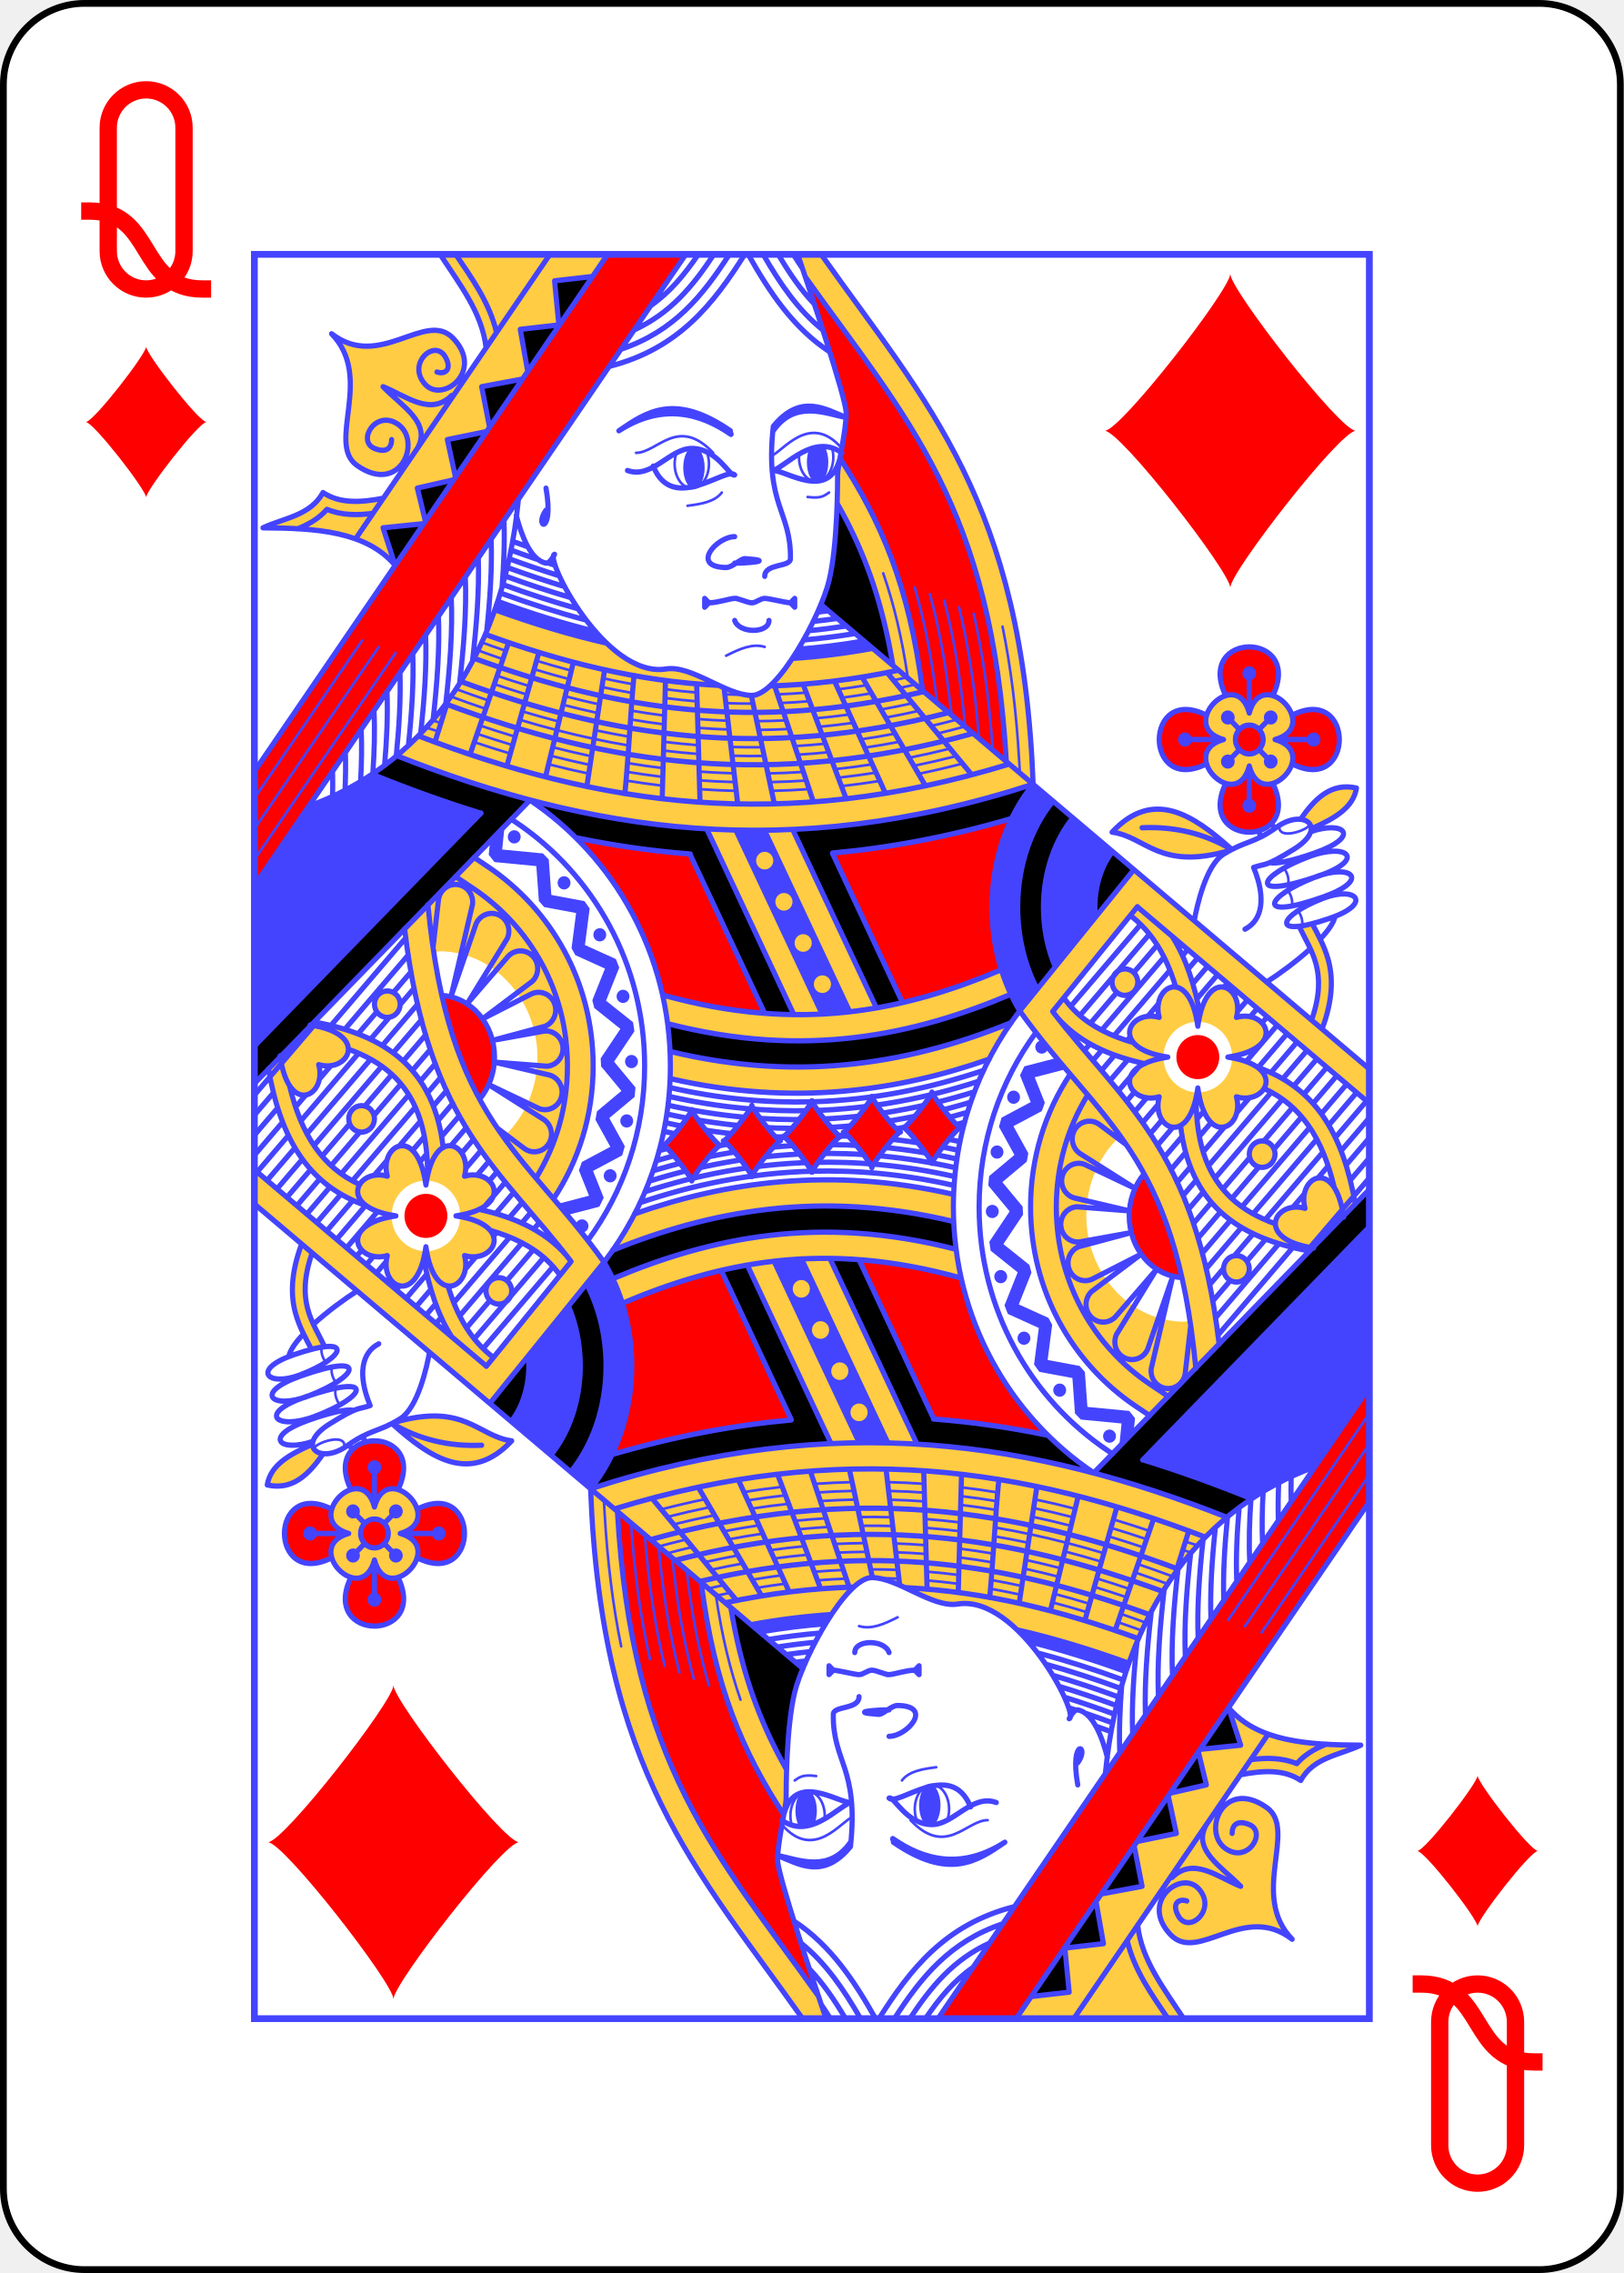
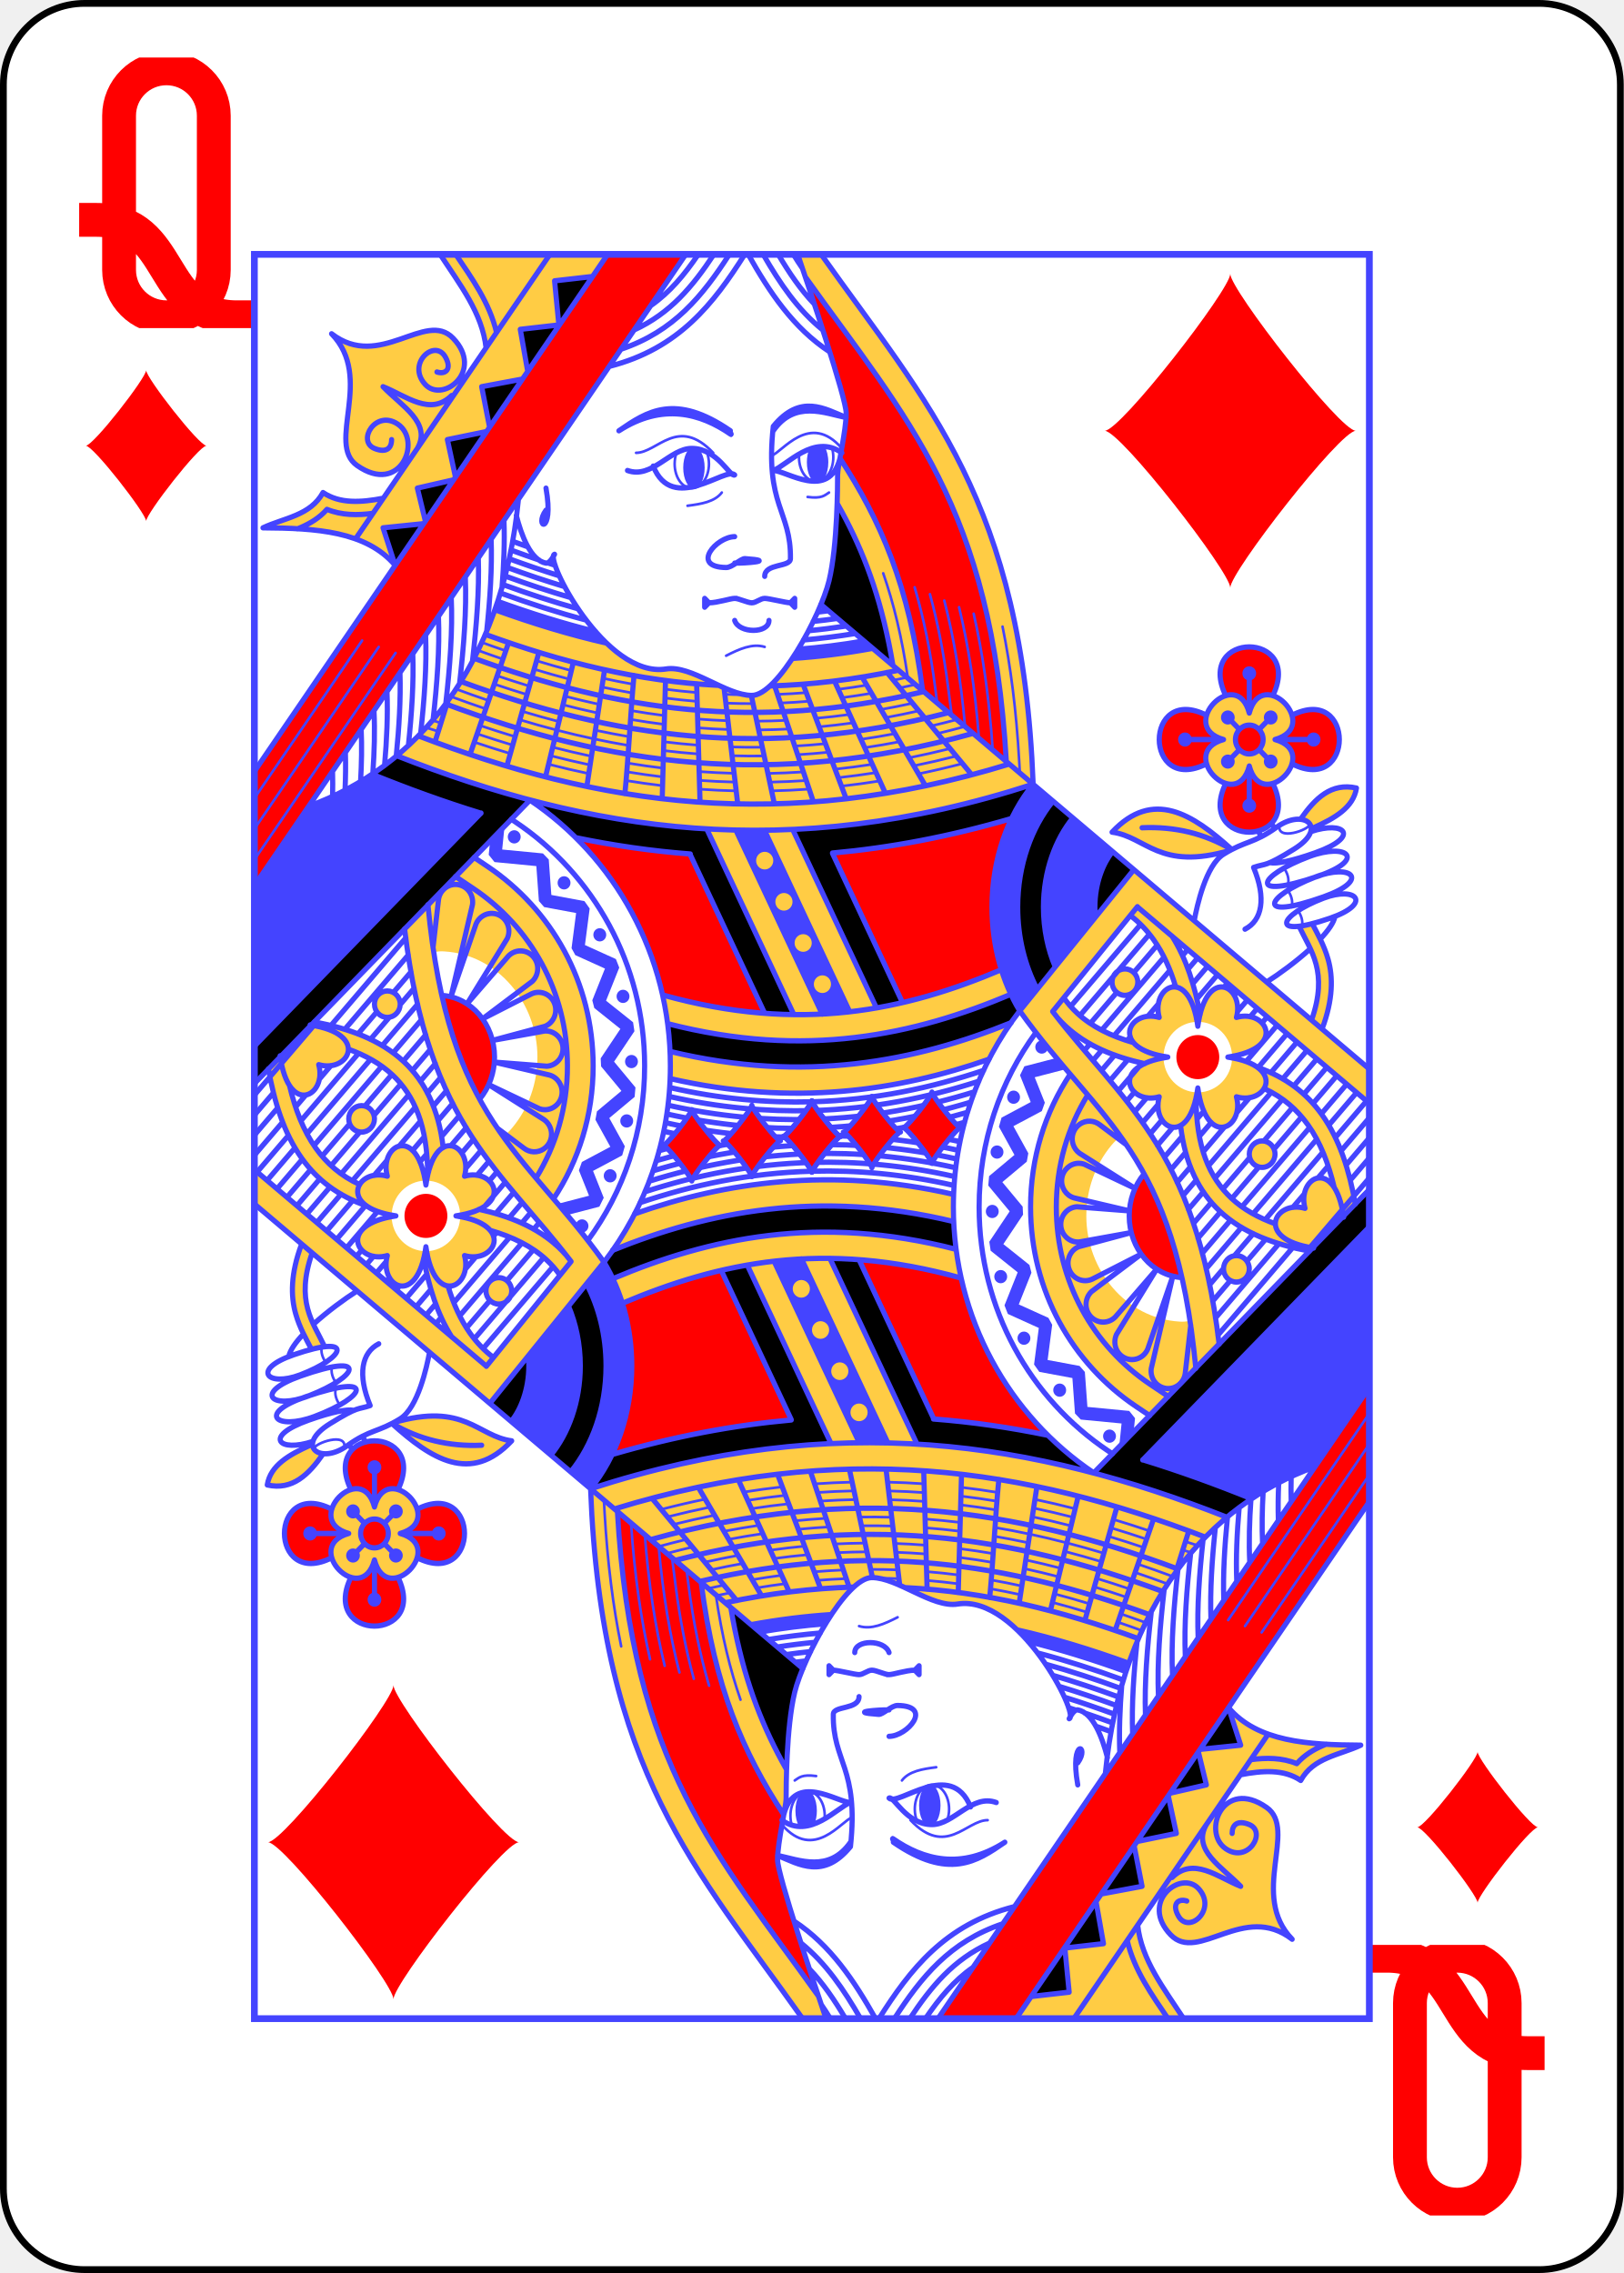
<svg xmlns="http://www.w3.org/2000/svg" xmlns:xlink="http://www.w3.org/1999/xlink" class="card" face="QD" height="3.5in" preserveAspectRatio="none" viewBox="-120 -168 240 336" width="2.5in">
  <defs>
    <symbol id="VDQ" viewBox="-500 -500 1000 1000" preserveAspectRatio="xMinYMid">
-       <path d="M-260 100C40 100 -40 460 260 460M-175 0L-175 -285A175 175 0 0 1 175 -285L175 285A175 175 0 0 1 -175 285Z" stroke="red" stroke-width="80" stroke-linecap="square" stroke-miterlimit="1.5" fill="none" />
+       <path d="M-260 100C40 100 -40 460 260 460M-175 0L-175 -285A175 175 0 0 1 175 -285L175 285A175 175 0 0 1 -175 285Z" stroke="red" stroke-width="125" stroke-linecap="square" stroke-miterlimit="1.5" fill="none" />
    </symbol>
    <symbol id="SDQ" viewBox="-600 -600 1200 1200" preserveAspectRatio="xMinYMid">
      <path d="M-400 0C-350 0 0 -450 0 -500C0 -450 350 0 400 0C350 0 0 450 0 500C0 450 -350 0 -400 0Z" fill="red" />
    </symbol>
    <symbol id="DQ6" preserveAspectRatio="none" viewBox="0 0 1300 2000">
      <path stroke="#44F" stroke-linecap="round" stroke-linejoin="round" stroke-width="3" fill="none" d="M1200,695c4.412,6.183 6.949,12.697 5,20M1204.335,719.982c4.412,6.183 6.949,12.697 5,20M1216.167,742.963c4.412,6.183 6.949,12.697 5,20M1195,650c1.03,15.056 40.209,0.06 35,-5M550,455c15.323,-7.559 30.583,-14.284 45,-10M545,270c-8.282,10.548 -23.954,12.979 -40,15M645,275c16.677,2.2 19.875,-1.846 25,-5M445,225c25,0 48.602,-42.399 90,0M603.006,228.103C615,225 647.5,177.5 685,220M527.516,224.238c1.583,3.945 2.484,8.481 2.484,13.307 0,15.213 -8.954,27.545 -20,27.545 -11.046,0 -20,-12.332 -20,-27.545 0,-4.515 0.789,-8.776 2.187,-12.537M673.636,219.98C674.517,223.086 675,226.465 675,230c0,15.213 -8.954,27.545 -20,27.545 -11.046,0 -20,-12.332 -20,-27.545 0,-1.304 0.066,-2.587 0.193,-3.843M774.113,588.944c16.877,-3.389 33.955,-7.247 51.246,-11.594M602.931,608.195c14.445,-0.319 29.018,-0.976 43.732,-1.988M519.109,606.265c14.074,0.958 28.256,1.605 42.558,1.925M433.296,596.501c14.112,2.244 28.314,4.191 42.62,5.825M342.998,577.999c15.542,3.88 31.167,7.432 46.891,10.631M256.4,552.918c13.97,4.581 27.981,8.929 42.046,13.025M768.678,579.841c16.284,-3.218 32.76,-6.876 49.442,-10.993M600.778,598.305c14.055,-0.284 28.234,-0.893 42.548,-1.842M518.821,596.3c13.775,0.952 27.654,1.602 41.649,1.934M434.159,586.579c13.925,2.228 27.937,4.164 42.05,5.79M345.418,568.332c15.256,3.814 30.587,7.309 46.009,10.459M259.747,543.497c13.791,4.523 27.615,8.816 41.486,12.861M355.096,529.667c-14.278,-3.594 -28.511,-7.485 -42.719,-11.65M437.177,546.816c-13.264,-2.185 -26.457,-4.65 -39.595,-7.38M517.672,556.433c-13.536,-0.996 -26.971,-2.301 -40.32,-3.899M592.192,558.714c-12.266,0.151 -24.432,0.042 -36.509,-0.317M746.961,543.32c-13.386,2.465 -26.627,4.619 -39.732,6.474M735.916,525.165c12.727,-2.26 25.59,-4.809 38.597,-7.655M587.826,539.1c11.717,-0.096 23.527,-0.437 35.439,-1.032M517.057,536.71c11.979,0.907 24.038,1.566 36.189,1.965M438.61,527.16c13.022,2.176 26.112,4.075 39.286,5.68M359.871,510.566c13.538,3.425 27.115,6.576 40.75,9.433M279.737,487.125c12.704,4.192 25.411,8.172 38.134,11.924M369.554,471.874c-13.519,-3.445 -27.023,-7.18 -40.539,-11.187M441.776,487.351c-11.703,-2.016 -23.36,-4.271 -34.989,-6.753M515.897,496.76c-12.36,-0.999 -24.636,-2.28 -36.845,-3.829M572.021,499.312c-7.908,-0.08 -15.773,-0.277 -23.598,-0.589M713.861,488.366c-11.19,1.808 -22.262,3.383 -33.226,4.732M763.252,570.727c15.693,-3.049 31.569,-6.512 47.643,-10.404M598.628,588.413c13.666,-0.25 27.451,-0.812 41.366,-1.698M518.533,586.336c13.475,0.946 27.051,1.599 40.738,1.943M435.002,576.656c13.744,2.213 27.571,4.138 41.495,5.758M347.839,558.667c14.97,3.749 30.007,7.186 45.129,10.288M263.091,534.076c13.611,4.465 27.249,8.703 40.926,12.696M352.677,539.333c-14.407,-3.62 -28.763,-7.538 -43.086,-11.731M396.045,549.276c-14.521,-3.003 -28.97,-6.325 -43.368,-9.943M436.451,556.763c-13.54,-2.213 -27.003,-4.715 -40.406,-7.487M517.959,566.4c-13.729,-0.994 -27.353,-2.302 -40.888,-3.906M594.336,568.616c-12.587,0.181 -25.069,0.091 -37.459,-0.258M752.421,552.46c-13.755,2.581 -27.361,4.837 -40.828,6.781M730.388,515.99c12.113,-2.104 24.351,-4.471 36.725,-7.111M585.655,529.17c11.323,-0.068 22.734,-0.367 34.243,-0.906M516.768,526.725c11.677,0.899 23.431,1.558 35.272,1.966M439.327,517.197c12.883,2.17 25.83,4.065 38.858,5.667M362.292,500.894c13.252,3.358 26.536,6.45 39.871,9.257M283.079,477.701c12.526,4.133 25.046,8.057 37.577,11.758M273.131,505.814c-12.656,-4.154 -25.308,-8.511 -37.97,-13.056M293.108,449.429c-9.31,-3.072 -18.635,-6.265 -27.986,-9.572M269.783,515.234c-13.534,-4.441 -27.057,-9.112 -40.584,-13.994M289.765,458.854c-9.651,-3.185 -19.315,-6.497 -28.999,-9.93M367.133,481.548c-13.649,-3.471 -27.275,-7.234 -40.905,-11.27M440.932,497.297c-11.94,-2.042 -23.831,-4.329 -35.688,-6.847M516.186,506.75c-12.556,-0.998 -25.025,-2.283 -37.423,-3.839M581.324,509.296c-10.642,0.014 -21.205,-0.182 -31.697,-0.581M684.441,602.852c14.722,-1.6 29.589,-3.557 44.61,-5.886M680.722,593.235c14.505,-1.541 29.153,-3.433 43.956,-5.69M665.816,554.715c-12.035,1.154 -23.961,2.055 -35.787,2.713M658.422,535.593c13.168,-1.195 26.469,-2.701 39.914,-4.531M643.434,496.851c-11.307,0.888 -22.507,1.534 -33.61,1.947M676.999,583.615c14.291,-1.483 28.724,-3.31 43.312,-5.495M669.547,564.353c-12.172,1.2 -24.235,2.145 -36.198,2.843M654.68,525.919c12.939,-1.136 26.008,-2.576 39.222,-4.332M647.185,506.548c-11.44,0.935 -22.773,1.625 -34.009,2.08M719.358,497.59c-11.555,1.914 -22.988,3.583 -34.309,5.014M818.665,527.465c-9.882,2.543 -19.68,4.92 -29.4,7.135M760.666,479.58c-5.241,1.119 -10.456,2.187 -15.644,3.206M828.338,535.275c-10.711,2.831 -21.327,5.469 -31.853,7.918M770.582,487.656c-6.107,1.354 -12.179,2.64 -18.216,3.861M200.166,536.384c4.75,1.497 9.505,2.966 14.266,4.407M207.814,528.31c3.225,1.004 6.453,1.996 9.682,2.974M214.824,520.026c1.911,0.589 3.823,1.173 5.736,1.753M5.1947289e-4,686.133C54.88,608.033 109.761,529.935 164.641,451.835M5.969578e-4,651.346C48.333,582.564 96.667,513.782 145,445M5.762702e-4,616.559C41.87,556.975 83.74,497.391 125.61,437.808M821.623,399.994c10.75,42.962 18.641,91.657 23.212,148.629M812.744,520.176l-3.93,-29.74c-5.163,-39.085 -12.283,-73.743 -21.149,-105.169M892.513,587.951l-0.817,-13.955c-3.354,-57.247 -9.988,-107.304 -19.374,-151.999M838.658,407.364c10.513,44.62 18.077,95.135 22.168,153.983M795.908,507.27l-1.965,-14.871C788.195,448.879 780.076,411.186 769.826,377.441M733.195,361.537c12.135,34.014 21.74,72.391 28.672,118.272M804.392,392.454c10.975,41.171 19.186,87.859 24.237,142.696" />
      <use xlink:href="#SDQ" height="100" width="100" transform="translate(650,1000)scale(1,0.972)rotate(0)translate(-50,-50)" stroke="#44F" stroke-width="72" stroke-linejoin="round" stroke-linecap="round" />
      <use xlink:href="#SDQ" height="100" width="100" transform="translate(580,1005)scale(1,0.972)rotate(0)translate(-50,-50)" stroke="#44F" stroke-width="72" stroke-linejoin="round" stroke-linecap="round" />
      <use xlink:href="#SDQ" height="100" width="100" transform="translate(510,1010)scale(1,0.972)rotate(0)translate(-50,-50)" stroke="#44F" stroke-width="72" stroke-linejoin="round" stroke-linecap="round" />
    </symbol>
    <symbol id="DQ5" preserveAspectRatio="none" viewBox="0 0 1300 2000">
      <path stroke="#44F" stroke-linecap="round" stroke-linejoin="round" stroke-width="6" fill="none" d="M485.032,934.425c143.122,31.822 266.358,13.765 371.356,-21.994M484.706,903.616c157.123,36.799 286.775,11.083 397.607,-32.622M507.871,679.887 594.948,860.261M755.589,847.993 674.047,679.085M892.372,857.619C872.054,824.923 860,784.177 860,740c0,-54.589 18.405,-103.939 48.065,-139.335M1097.662,1262.691C1073.732,1017.79 986.605,985.395 892.349,857.565l132.972,-159.913M1300,923.529 660.366,396.772M321.457,618.543 0.788,939.212M321.114,618.569C419.82,682.947 485,793.91 485,920c0,83.944 -28.889,161.184 -77.327,222.436M166.038,568.349c222.811,85.351 455.935,122.608 741.864,32.315M674.013,678.65c66.782,-5.852 136.099,-18.431 208.503,-39.043M374.794,661.282c43.554,8.766 87.977,15.089 133.481,18.471M137.306,589.353c41.734,16.473 83.959,31.38 126.898,44.2M880.088,577.826C615.677,656.77 400.557,624.015 191.242,545.832M837.92,543.063C603.554,606.59 413.05,578.629 222.995,509.629M809.314,519.551C593.887,573.652 418.531,547.908 240.767,484.2M780.347,495.704C583.125,540.992 422.049,516.867 256.16,457.9M541.114,488.587C447.653,483.961 359.647,462.808 269.3,430.798M750.936,471.478c-52.358,10.79 -101.991,16.482 -149.863,17.777M527.397,651.332l101.547,210.348M725.315,854.286 627.695,652.073M561.453,652.868 662.102,861.357M694.066,858.564 594.753,652.844M475.907,839.526c160.526,43.721 283.216,17.466 395.161,-28.663M481.999,872.115c160.352,40.145 287.863,12.701 399.987,-33.312M-1.4116988e-4,715.769 502.973,1.9287502e-4M307.836,277.857C288.682,469.584 186.993,581.984 63.685,625.481M482.257,964.53c58.999,12.802 114.945,17.451 167.75,16.067M484.158,944.473c58.492,12.899 113.775,17.574 165.89,16.178M483.374,954.537c58.684,12.824 114.244,17.478 166.657,16.091M480.897,974.466c59.417,12.832 115.839,17.498 169.119,16.12M649.993,1019.403c-68.6,1.798 -131.899,13.776 -189.706,31.289M479.191,984.327c59.965,12.916 116.974,17.622 170.823,16.247M649.986,999.426c-65.257,1.666 -125.873,12.263 -181.487,28.001M649.952,1039.35c-72.951,1.954 -139.695,15.805 -200.345,35.65M649.969,1029.371c-70.625,1.868 -135.533,14.705 -194.666,33.299M649.984,1009.414c-66.826,1.728 -128.709,12.966 -185.355,29.531M477.274,994.144c16.699,3.592 33.177,6.557 49.427,8.938M527.26,1003.049c-18.988,3.74 -37.473,8.138 -55.443,13.072M980.56,751.45C980.195,747.744 980,743.922 980,740c0,-27.616 9.952,-50.221 20.043,-62.264M933.783,807.737C925.197,788.131 920,765.005 920,740c0,-41.103 14.179,-77.079 34.055,-100.799M912.761,833.011C898.556,806.77 890,774.746 890,740c0,-47.846 16.291,-90.51 41.059,-120.068M1124.827,1235.242c-13.615,-111.338 -41.959,-181.004 -78.509,-235.687 -35.05,-52.438 -75.124,-89.992 -115.574,-141.244L1029.582,739.451M1029.696,739.789 1300,962.393M1065.406,1294.594l-20.965,-13.674C978.336,1237.804 935,1164.736 935,1080c0,-47.182 13.333,-90.316 36.648,-127.134M1043.728,1316.272l-15.675,-10.224C953.797,1257.617 905,1175.074 905,1080c0,-56.187 16.956,-107.635 46.23,-150.684M1000.373,1359.628l-5.097,-3.325C904.72,1297.24 845,1195.752 845,1080c0,-74.36 24.612,-142.691 66.254,-197.867M1081.423,1159.894A65,70 0 0 1 1020,1090a65,70 0 0 1 17.291,-47.542M1095.891,754.948C1098.836,739.39 1109.272,692.501 1130,680c25.842,-15.585 34.723,-11.668 62.036,-30.683 31.58,-21.985 61.133,0.186 20,25C1177.547,695.124 1180,690 1165,695c15,35 10,60 -10,70M1230,682.576c44.022,-16.043 67.9,3.138 10,22.424 -82.883,27.607 -70.718,-0.297 -10,-22.424v0M1231.724,654.379c39.536,-13.043 58.998,5.446 5.112,24.032 -28.255,9.746 -45.072,12.574 -52.426,11.18M1236.668,705.987c42.513,-16.043 65.572,3.138 9.657,22.424 -80.041,27.607 -68.294,-0.297 -9.657,-22.424v0M1246.621,729.789c38.291,-14.166 57.679,5.999 7.409,22.818 -71.963,24.077 -60.221,-3.28 -7.409,-22.818v0M1242.797,776.104c9.159,-9.437 15.742,-18.45 17.203,-25.648M1180.239,824.902c14.707,-9.096 34.53,-23.214 50.772,-37.604M1218.076,761.717c13.801,28.309 34.27,51.3 14.56,106.336M1245.049,877.706c12.692,-33.117 12.724,-58.555 6.767,-78.837 -4.667,-15.888 -12.027,-28.085 -17.971,-39.347M1160,520c-15,-55 -85,15 -30,30 -55,15 15,85 30,30 15,55 85,-15 30,-30 55,-15 -15,-85 -30,-30v0M1176.158,550A16.158,16.336 0 0 1 1160,566.336 16.158,16.336 0 0 1 1143.842,550 16.158,16.336 0 0 1 1160,533.664 16.158,16.336 0 0 1 1176.158,550v0M1132.533,500.325c-36.29,-73.766 91.224,-73.766 54.934,0M1209.676,522.533c73.766,-36.29 73.766,91.224 0,54.934M1187.467,599.676c36.29,73.766 -91.224,73.766 -54.934,0M1110.324,577.467c-73.766,36.29 -73.766,-91.224 0,-54.934M1130,550h-45M1090,550a5,5 0 0 1 -5,5 5,5 0 0 1 -5,-5 5,5 0 0 1 5,-5 5,5 0 0 1 5,5v0M1160,520V475M1160,480a5,5 0 0 1 -5,-5 5,5 0 0 1 5,-5 5,5 0 0 1 5,5 5,5 0 0 1 -5,5v0M1190,550h45M1230,550a5,5 0 0 1 5,-5 5,5 0 0 1 5,5 5,5 0 0 1 -5,5 5,5 0 0 1 -5,-5v0M1160,580v45M1160,620a5,5 0 0 1 5,5 5,5 0 0 1 -5,5 5,5 0 0 1 -5,-5 5,5 0 0 1 5,-5v0M1171.482,538.518 1185,525M1190,525a5,5 0 0 1 -5,5 5,5 0 0 1 -5,-5 5,5 0 0 1 5,-5 5,5 0 0 1 5,5v0M1171.478,561.479 1185,575M1185,580a5,5 0 0 1 -5,-5 5,5 0 0 1 5,-5 5,5 0 0 1 5,5 5,5 0 0 1 -5,5v0M1148.521,538.521 1135,525M1130,525a5,5 0 0 0 5,5 5,5 0 0 0 5,-5 5,5 0 0 0 -5,-5 5,5 0 0 0 -5,5v0M1148.518,561.482 1135,575M1135,580a5,5 0 0 0 5,-5 5,5 0 0 0 -5,-5 5,5 0 0 0 -5,5 5,5 0 0 0 5,5v0M1170.154,653.59l3.916,6.527M1185.955,644.924l3.603,6.004M1139.506,674.714C1107.777,656.415 1072.873,648.402 1035,650M1139.617,674.663C1093.767,634.375 1047.68,605.651 1000,655c39.672,4.959 54.752,44.346 137.923,20.602M1220,640c16.701,-23.17 35.506,-41.468 65,-35 -3.665,22.352 -25.716,34.307 -50,45M660.962,0.181C784.157,169.413 895.374,279.502 908.018,600.721M642.289,25.466C760.632,186.748 859.799,286.031 876.722,574.873M682.777,231.159c47.133,70.394 80.465,143.365 96.296,263.205M679.486,282.294c3.567,6.09 7.012,12.233 10.331,18.456 24.307,45.579 42.878,96.272 54.719,165.254M4.3799013e-4,586.153 411.892,3.0476709e-5M633.519,0.035C646.368,36.81 690,162.945 690,180c0,20 -10,60 -10,70 0,10 0,80 -10,120 -10,40 -60,130 -90,130 -30,0 -70.354,-34.592 -100,-30 -70.891,10.981 -142.669,-126.598 -130,-130 0,0 -5.347,10.755 -10,10 -17.89,-2.903 -28.811,-31.841 -34.625,-54.087M164.157,352.545C130.484,313.772 71.376,310.312 10,310c24.698,-11.302 55.318,-13.788 70,-40 19.51,12.839 44.295,11.371 70.358,6.438M117.895,322.611C193.461,215.074 269.028,107.537 344.595,-5.3651708e-4M117.895,322.611v0M50.197,311.195c1.459,-0.571 2.925,-1.164 4.395,-1.785 10.375,-4.381 21.251,-10.634 30.031,-20.346 17.087,6.838 35.606,6.885 53.746,4.514M90,90c50,50 -6.776,124.444 29.752,149.356 50.522,34.455 76.102,-27.914 47.611,-46.779C141.357,175.357 119.228,211.721 140,220c13.525,5.39 20,0 20,-10M90,90c56.222,42.374 109.509,-27.469 141.655,5.027 36.779,37.179 -11.958,74.012 -32.409,52.48 -22.331,-23.511 11.171,-52.634 23.499,-31.037 8.028,14.062 -0.294,19.991 -9.9,16.875M190,220c17.041,-28.965 -18.498,-48.181 -40,-70 27.148,10.568 55.142,33.88 80,10M270.122,106.094C265.728,66.426 239.235,33.855 216.573,0.053M282.345,88.619C274.242,54.85 253.201,26.541 234.71,-0.081M318.667,132.666 310,85l45,-5 -5,-50 44.268,-4.919M274.191,195.957 265,150l47.563,-8.648M234.448,252.515 225,210l45.754,-9.151M199.362,302.447 190,265l42.277,-9.395M164.157,352.545 150,310l47.383,-4.738M164.157,352.545v0M413.887,126.962C495.082,106.918 535.726,55.283 571.734,0.038M517.57,0.068C501.201,23.392 484.407,43.051 462.133,58.119M535.716,0.083C510.916,36.528 484.963,66.794 442.986,85.599M553.765,0.072C522.672,46.863 489.102,87.394 427.443,107.528M670.716,110.481C628.164,83.296 600.622,42.847 575.759,0.03M628.466,0.072C631.928,5.541 635.424,10.817 639.003,15.889M610.812,0.125C623.603,21.077 636.863,40.059 652.735,56.208M593.293,0.18C612.86,33.123 633.739,63.002 662.618,85.629M340,265c10,55 -15,45 0,25M425,200c32.57,-21.833 65.334,-43.275 130,0 -2.101,-1.048 2.388,5.299 0.447,3.986C520,180 475.77,168.206 425,200v0M605,195c31.439,-37.479 60,-20 85,-10 -25,-5 -60,-20 -85,15v-5 0M605,195c-10,90 20.912,95.608 20,150 0,10 -30,5 -30,20M560,320c-21.322,0.138 -52.198,34.45 -10,35 7.172,0.093 17.261,-10.366 22.041,-10.045C610.659,347.551 571.164,350.234 560,350M525,390v10l5,-5 -5,-5v0M630,390v10l-5,-5 5,-5v0M625,395c-5,0 -25,-5 -30,-5 -5,0 -10,5 -15,5 -5,0 -15,-5 -20,-5 0,0 5,0 0,0 -5,0 -20,5 -30,5M560,415c5,15 40,15 40,0M435,245c28.544,10.017 49.297,-25 75,-25 30,0 44.732,33.141 50,30M465,240c22.444,55 85,0 95,10M685,225c-32.581,-22.584 -65,15 -80,20 15,0 65,35 77.777,-13.841M349.179,341.516c-0.09,-0.029 -0.181,-0.057 -0.271,-0.086M350.703,352.462c-2.868,-0.892 -5.742,-1.799 -8.624,-2.72M410.747,440.703c-43.199,-9.513 -86.259,-22.346 -130.319,-37.862M319.012,331.562c-5.289,-1.814 -10.608,-3.673 -15.961,-5.576M331.749,346.391c-10.573,-3.48 -21.247,-7.144 -32.048,-10.983M355.539,364.393C336.355,358.582 316.93,352.133 297.112,345.1M361.826,376.684C339.807,370.235 317.531,362.941 294.784,354.886M369.169,389.174C343.918,382.065 318.411,373.842 292.344,364.63M377.511,401.812C348.606,394.042 319.47,384.804 289.675,374.291M386.938,414.582C353.916,406.171 320.722,395.837 286.762,383.867M397.92,427.55C360.19,418.548 322.404,407.024 283.739,393.406M720.671,446.672c-32.205,5.738 -63.266,9.475 -93.491,11.385M669.042,404.065c-4.158,0.526 -8.295,1.015 -12.411,1.468M679.666,412.723c-9.522,1.313 -18.935,2.438 -28.248,3.381M689.957,421.333c-14.873,2.208 -29.482,3.968 -43.868,5.298M700.471,429.818c-20.593,3.274 -40.693,5.704 -60.396,7.337M710.487,438.298c-26.25,4.426 -51.717,7.503 -76.587,9.326M210.56,552.764l15.02,-46.562M296.443,440.023 251.462,566.789M331.765,451.142l-37.416,128.877M371.924,462.303 339.45,592.199M408.311,470.812 387.63,603.168M432.01,611.355c4.337,-43.872 6.407,-90.011 10.62,-134.007M475.513,617.053 479.344,482.967M519.588,620.977 515.64,486.758M563.538,622.937 547.57,491.203M606.249,622.851 579.366,499.957M651.781,620.635 606.526,488.984M690.029,617.158 639.731,487.221M735.782,610.961 676.366,483.64M782.474,602.457 708.484,479.141M836.418,589.926 737.611,473.934M245.96,365.751c1.55,37.591 -1.767,78.673 -6.764,120.96M261.09,344.252c1.211,36.591 -2.044,76.387 -6.877,117.314M276.046,322.966c1.177,32.637 -1.242,67.853 -5.193,104.168M229.548,389.122c1.682,37.378 -1.516,78.258 -6.44,120.374M214.602,410.374c1.533,36.48 -1.531,76.258 -6.276,117.242M199.654,431.664c1.354,34.734 -1.411,72.422 -5.793,111.27M184.703,452.954c1.168,32.45 -1.218,67.448 -5.129,103.542M169.75,474.32c0.976,29.706 -0.989,61.521 -4.35,94.338M154.621,495.834c1.079,26.37 -0.233,54.456 -2.839,83.469M139.465,517.379c1.112,22.584 0.414,46.466 -1.393,71.144M124.524,538.607c0.869,18.799 0.498,38.487 -0.711,58.777M106.108,564.808c0.439,13.78 0.247,28.011 -0.42,42.585M91.148,586.11c0.266,9.206 0.254,18.612 0.01,28.185M290.999,301.731c0.944,24.246 -0.119,49.931 -2.338,76.445M1097.662,1262.691C1073.732,1017.79 986.605,985.395 892.349,857.565l132.972,-159.913M1033.974,1133.364l-58.091,42.568c-8.064,7.699 -8.277,20.505 -0.473,28.468 7.804,7.963 20.611,8.008 28.471,0.101l48.168,-54.161M1016.693,1009.35l-31.076,-22.709c-3.221,-2.424 -7.098,-3.818 -11.125,-4 -8.866,-0.402 -16.936,5.087 -19.821,13.479 -2.885,8.393 0.105,17.683 7.345,22.817l64.791,39.878M1026.807,1058.815l-59.602,-27.54c-1.913,-0.596 -3.905,-0.902 -5.908,-0.906 -9.998,-0.022 -18.477,7.342 -19.855,17.245 -1.378,9.903 4.768,19.302 14.392,22.011l64.382,14.675M1020.216,1084.3l-61.169,-4.64c-11.114,0.668 -19.544,10.282 -18.752,21.388 0.792,11.106 10.499,19.428 21.596,18.512l60.531,-10.633M1022.421,1108.928l-61.285,15.983c-10.332,4.216 -15.216,16.071 -10.852,26.342 4.364,10.27 16.288,14.984 26.495,10.473l57.195,-28.361M1052.049,1150.339l-46.821,73.927c-4.814,10.068 -0.458,22.128 9.678,26.796 10.136,4.668 22.132,0.139 26.654,-10.064l29.286,-82.678M1070.847,1158.32l-25.173,104.775c-1.469,11.068 6.407,21.195 17.496,22.497 11.089,1.302 21.096,-6.726 22.231,-17.833l6.324,-53.887M1145,955c10,35 -35,60 -45,-10 -10,70 -55,45 -45,10 -35,10 -60,-35 10,-45 -70,-10 -45,-55 -10,-45 -10,-35 35,-60 45,10 10,-70 55,-45 45,-10 35,-10 60,35 -10,45 70,10 45,55 10,45v0M1270.01,1091.44c-10,-70 -55,-45 -45,-10 -35,-10 -60,35 10,45M1190.496,1098.996c-19.862,-6.953 -37.333,-16.293 -51.414,-29.111 -25.365,-23.089 -41.373,-57.883 -41.07,-114.582M1079.875,987.437c5.204,43.733 21.51,75.18 45.744,97.239 27.691,25.206 64.317,37.792 104.245,45.159M1283.638,1076.535c-6.904,-37.404 -17.927,-72.709 -39.093,-101.524 -17.397,-23.683 -41.763,-42.338 -75.112,-53.48M1177.132,945.542c22.292,9.904 38.656,24.104 51.295,41.309 14.532,19.783 24.032,44.131 30.678,71.049M936.395,865.388c2.93,3.266 6.007,6.359 9.224,9.288 24.942,22.704 57.134,35.169 92.458,42.804M1024.768,893.484c-25.802,-7.274 -48.321,-17.792 -65.686,-33.599 -5.611,-5.108 -10.765,-10.788 -15.385,-17.152M1021.265,749.47c10.703,7.867 19.6,17.086 27.163,27.381 11.321,15.412 19.588,33.595 25.831,53.604M1102.72,861.7c-6.314,-32.318 -15.931,-62.91 -32.796,-88.9M1030,825a15,15 0 0 1 -15,15 15,15 0 0 1 -15,-15 15,15 0 0 1 15,-15 15,15 0 0 1 15,15v0M1190,1020a15,15 0 0 1 -15,15 15,15 0 0 1 -15,-15 15,15 0 0 1 15,-15 15,15 0 0 1 15,15v0M1160,1150a15,15 0 0 1 -15,15 15,15 0 0 1 -15,-15 15,15 0 0 1 15,-15 15,15 0 0 1 15,15v0M1230.859,1125.659l-3.262,3.713M1268.406,1082.918l-37.547,42.74M1281.848,1067.618l-13.441,15.301M1300.001,1046.954l-18.153,20.664M1210.811,1125.753l-87.429,99.522M1299.999,1024.228l-22.258,25.337M1194.668,1121.4l-74.117,84.369M1257.002,1050.445l-2.125,2.418M1299.999,1001.5l-27.221,30.986M1137.952,1163.233l-20.608,23.458M1179.258,1116.215l-22.05,25.1M1224.336,1064.901l-13.608,15.49M1251.844,1033.588l-11.84,13.478M1300,978.772l-33.032,37.601M1130.023,1149.532l-16.314,18.571M1164.663,1110.1l-22.05,25.1M1245.826,1017.711l-67.278,76.584M1296.764,959.728l-36.49,41.538M1150.956,1102.975l-41.305,47.018M1238.711,1003.082l-74.221,84.487M1285.179,950.187l-32.535,37.035M1138.207,1094.76l-33.009,37.575M1230.431,989.78l-78.938,89.857M1273.594,940.646l-29.59,33.683M1126.478,1085.383l-26.269,29.903M1171.188,1034.49l-31.513,35.872M1220.955,977.839l-32.072,36.508M1262.009,931.106l-27.736,31.572M1115.885,1074.714l-20.951,23.849M1160.522,1023.903l-31.339,35.674M1210.477,967.039l-33.481,38.112M1250.425,921.565l-26.857,30.572M1106.512,1062.656l-17.549,19.976M1198.719,957.695l-78.614,89.488M1238.84,912.025l-27.031,30.77M1098.342,1049.229l-15.566,17.719M1185.734,949.749l-73.251,83.382M1227.255,902.485l-28.299,32.213M1091.427,1034.373l-15.528,17.675M1131.327,988.953l-24.923,28.37M1160.396,955.864l-14.944,17.011M1215.67,892.944l-30.549,34.775M1085.825,1018.022l-17.133,19.503M1115.631,984.093l-13.685,15.578M1170.304,921.857l-0.191,0.217M1204.085,883.404l-33.781,38.453M1081.81,999.864l-20.741,23.609M1107.053,971.13l-7.887,8.978M1192.5,873.864 1156.336,915.03M1071.045,989.39l-18.155,20.666M1098.115,958.576l-1.266,1.441M1101.772,954.414l-3.656,4.162M1141.935,908.695l-1.966,2.239M1180.916,864.322l-6.16,7.012M1058.307,981.163l-13.842,15.756M1169.331,854.783l-8.308,9.457M1053.712,963.665l-18.121,20.627M1157.746,845.241l-11.491,13.08M1040.473,956.008l-14.063,16.008M1146.16,835.702l-3.764,4.285M1026.178,949.553l-9.15,10.416M1061.502,909.342l-1.385,1.576M1102.274,862.931l-3.742,4.26M1134.576,826.161l-4.064,4.626M1021.632,931.999l-14.25,16.221M1030.961,921.38l-9.329,10.619M1035.024,916.755l-4.064,4.626M1122.992,816.62l-24.241,27.593M1018.709,912.599l-21.139,24.063M1111.407,807.08l-17.25,19.636M1003.086,907.655l-15.41,17.541M1021.315,886.906l-3.725,4.24M1054.149,849.53l-12.538,14.272M1073.311,827.718l-2.544,2.896M1099.822,797.54l-11.271,12.83M988.229,901.84l-10.514,11.968M1067.422,811.693l-65.154,74.166M1088.236,788l-6.131,6.979M974.341,894.921l-6.587,7.498M1060.535,796.805l-72.596,82.638M1076.652,778.459l-1.972,2.245M961.389,886.937l-3.554,4.046M1005.566,836.649l-30.883,35.154M1052.567,783.147l-27.236,31.003M949.42,877.833l-1.41,1.605M1001.45,818.607l-38.857,44.232M1006.949,812.347l-5.5,6.26M1043.557,770.676l-36.608,41.671M938.514,867.521l-0.148,0.168M1033.267,759.662l-81.545,92.824M264.263,633.311 7.6860364e-4,897.573" />
    </symbol>
    <symbol id="DQ4" preserveAspectRatio="none" viewBox="0 0 1300 2000">
      <path fill="black" d="M1025.515,697.647l-25.28,-20.368C989.952,689.779 980,712.384 980,740c0,3.922 0.195,7.744 0.686,11.316zM933.783,807.737C925.197,788.131 920,765.005 920,740c0,-41.103 14.179,-77.079 34.055,-100.799l-22.996,-19.27C906.291,649.49 890,692.154 890,740c0,34.746 8.556,66.77 22.761,93.011M882.517,639.607c-72.404,20.612 -141.721,33.191 -208.486,39.261l81.558,169.125 -30.273,6.293 -97.437,-202.308c88.306,-4.07 180.999,-20.042 280.025,-51.313M594.889,860.323 508.073,679.82c-45.302,-3.45 -89.726,-9.772 -133.167,-18.417 -16.411,-15.827 -34.458,-30.224 -53.427,-42.809 66.752,17.082 134.816,28.601 205.749,32.701l102.104,210.469c-11.04,-0.031 -22.665,-0.509 -34.442,-1.441zM882.313,870.994c-110.832,43.705 -240.484,69.421 -397.607,32.622L481.999,872.115c160.352,40.145 287.863,12.701 399.987,-33.312l10.341,18.761zM-0.649,940.649 321.265,618.482C268.516,604.881 217.007,587.874 166.138,568.283c-8.869,7.218 -18.128,13.977 -28.235,20.644 41.136,16.898 83.362,31.805 126.331,44.505L-0.31,897.884M318.667,132.666 310,85l45,-5 -5,-50 44.268,-4.919M274.191,195.957 265,150l47.563,-8.648M234.448,252.515 225,210l45.754,-9.151M199.362,302.447 190,265l42.277,-9.395M164.157,352.545 150,310l47.383,-4.738M660.564,396.565C664.95,386.457 668.156,377.378 670,370c6.01,-24.041 8.408,-58.918 9.425,-86.4 3.628,4.783 7.072,10.926 10.391,17.15 24.307,45.579 42.878,96.272 53.034,163.909z" />
    </symbol>
    <symbol id="DQ3" preserveAspectRatio="none" viewBox="0 0 1300 2000">
      <path fill="#44F" d="M664.824,217.748l-17.85,3.004c-1.752,4.07 -2.803,9.262 -2.803,14.92 0,13.058 5.596,23.645 12.5,23.645 6.904,0 12.5,-10.586 12.5,-23.645 0,-7.167 -1.685,-13.588 -4.348,-17.924zM512.5,218.178A12.5,23.644 0 0 0 500,241.822 12.5,23.644 0 0 0 512.5,265.467 12.5,23.644 0 0 0 525,241.822 12.5,23.644 0 0 0 512.5,218.178Zm-228.762,175.229 -3.311,9.436c44.06,15.516 87.121,28.348 130.32,37.861l-12.828,-13.152c-37.73,-9.002 -75.516,-20.526 -114.182,-34.145zm426.748,44.891c-26.25,4.426 -51.716,7.503 -76.586,9.326l-6.721,10.434c30.225,-1.91 61.285,-5.647 93.49,-11.385zM137.471,589.209C114.302,604.28 89.466,616.388 63.729,625.25L0,715.793V897.588L264.234,633.432C221.266,620.732 179.039,605.824 137.471,589.209Zm770.646,11.545C878.406,636.06 860,685.411 860,740c0,44.177 12.055,84.923 32.361,117.592L1025.236,697.418Zm-346.16,52.008 99.924,208.527c11.205,-0.632 22.438,-1.553 32.84,-2.764L594.768,652.832c-10.825,0.111 -21.597,0.054 -32.811,-0.07zm-187.164,8.52c43.554,8.766 87.978,15.088 133.482,18.471zM595,677.275a10,10 0 0 1 10,10 10,10 0 0 1 -10,10 10,10 0 0 1 -10,-10 10,10 0 0 1 10,-10zm22.434,46.684a10,10 0 0 1 10,10 10,10 0 0 1 -10,10 10,10 0 0 1 -10,-10 10,10 0 0 1 10,-10zm22.432,46.684a10,10 0 0 1 10,10 10,10 0 0 1 -10,10 10,10 0 0 1 -10,-10 10,10 0 0 1 10,-10zm22.434,46.686a10,10 0 0 1 10,10 10,10 0 0 1 -10,10 10,10 0 0 1 -10,-10 10,10 0 0 1 10,-10zm255.711,73.764a7.5,7.5 0 0 0 -7.5,7.5 7.5,7.5 0 0 0 7.5,7.5 7.5,7.5 0 0 0 7.5,-7.5 7.5,7.5 0 0 0 -7.5,-7.5zm17.148,19.9 -37.385,9.447 -5.104,10.115 12.475,30.428 -33.979,17.6 -3.074,10.357 18.109,31.943 -29.547,24.033 -0.973,10.686 24.938,29.23 -23.727,34.486 1.578,10.174 31.504,24.471 -15.385,37.473 3.916,9.713 36.086,15.887 -5.525,41.418 6.098,8.371 38.596,6.984 3.014,40.162 6.781,6.906 47.527,4.445 -2.658,25.438 16.752,-15.975 1.613,-15.443 -6.762,-8.246 -48.769,-4.562 -2.975,-39.633 -6.143,-6.818 -37.26,-6.742 5.324,-39.906 -4.412,-7.856 -34.549,-15.211 14.771,-35.98 -2.338,-8.771 -30.416,-23.627 22.977,-33.397 -0.475,-9.117 -23.688,-27.768 28.508,-23.188 1.793,-9.518 -17.395,-30.684 33.154,-17.172 3.488,-9.504 -11.797,-28.779 33.365,-8.432c1.215,-0.29 2.296,-0.863 3.184,-1.637zm-49.99,36.955a7.5,7.5 0 0 0 -7.5,7.5 7.5,7.5 0 0 0 7.5,7.5 7.5,7.5 0 0 0 7.5,-7.5 7.5,7.5 0 0 0 -7.5,-7.5zM865.875,1010.139a7.5,7.5 0 0 0 -7.5,7.5 7.5,7.5 0 0 0 7.5,7.5 7.5,7.5 0 0 0 7.5,-7.5 7.5,7.5 0 0 0 -7.5,-7.5zm-5.543,67.324a7.5,7.5 0 0 0 -7.5,7.5 7.5,7.5 0 0 0 7.5,7.5 7.5,7.5 0 0 0 7.5,-7.5 7.5,7.5 0 0 0 -7.5,-7.5zm9.854,73.893a7.5,7.5 0 0 0 -7.5,7.5 7.5,7.5 0 0 0 7.5,7.5 7.5,7.5 0 0 0 7.5,-7.5 7.5,7.5 0 0 0 -7.5,-7.5zm27.094,69.785a7.5,7.5 0 0 0 -7.5,7.5 7.5,7.5 0 0 0 7.5,7.5 7.5,7.5 0 0 0 7.5,-7.5 7.5,7.5 0 0 0 -7.5,-7.5zm41.666,58.908a7.5,7.5 0 0 0 -7.5,7.5 7.5,7.5 0 0 0 7.5,7.5 7.5,7.5 0 0 0 7.5,-7.5 7.5,7.5 0 0 0 -7.5,-7.5zm58.086,52.135a7.5,7.5 0 0 0 -7.5,7.5 7.5,7.5 0 0 0 7.5,7.5 7.5,7.5 0 0 0 7.5,-7.5 7.5,7.5 0 0 0 -7.5,-7.5z" />
    </symbol>
    <symbol id="DQ2" preserveAspectRatio="none" viewBox="0 0 1300 2000">
      <path fill="red" d="M411.893,0 0,586.152V715.77L502.973,0ZM642.424,25.779C660.15,77.16 690,165.893 690,180c0,13.049 -4.256,34.612 -7.219,50.98 47.13,70.573 80.461,143.543 96.291,263.383l97.648,80.51C859.799,286.03 760.633,186.748 642.424,25.779ZM1160,445c-22.788,0 -45.574,18.414 -27.506,55.24 10.801,-3.24 22.373,0.94 27.506,19.76 5.133,-18.82 16.705,-23 27.506,-19.76C1205.574,463.414 1182.788,445 1160,445Zm-73.881,70.963c-48.388,-0.4 -40.346,93.172 24.121,61.543 -3.24,-10.801 0.94,-22.373 19.76,-27.506 -18.82,-5.133 -23,-16.705 -19.76,-27.506 -9.185,-4.506 -17.227,-6.474 -24.121,-6.531zm147.762,0c-6.894,0.057 -14.936,2.025 -24.121,6.531 3.24,10.801 -0.94,22.373 -19.76,27.506 18.82,5.133 23,16.705 19.76,27.506 64.467,31.629 72.509,-61.943 24.121,-61.543zM1160,533.664A16.158,16.336 0 0 0 1143.842,550 16.158,16.336 0 0 0 1160,566.336 16.158,16.336 0 0 0 1176.158,550 16.158,16.336 0 0 0 1160,533.664ZM1160,580c-5.133,18.82 -16.705,23 -27.506,19.76 -36.136,73.652 91.147,73.652 55.012,0C1176.705,603 1165.133,598.82 1160,580Zm-277.832,60.619c-72.056,19.6 -141.373,32.178 -208.139,38.248l81.154,169.357c40.212,-8.87 78.642,-22.015 115.688,-37.703C863.78,788.403 860,764.739 860,740c0,-35.877 7.95,-69.491 22.168,-99.381zm-507.363,20.686c49.626,47.836 85.528,109.62 101.197,178.605 41.477,10.938 80.512,17.569 118.213,20.363L508.072,679.82c-45.302,-3.45 -89.724,-9.772 -133.268,-18.516zM1100,885a25,25 0 0 0 -25,25 25,25 0 0 0 25,25 25,25 0 0 0 25,-25 25,25 0 0 0 -25,-25zm-62.447,157.744C1026.175,1055.396 1020,1072.373 1020,1090c0,37.163 26.967,67.85 61.428,69.789 -11.175,-48.271 -26.047,-85.329 -43.875,-117.045z" />
    </symbol>
    <symbol id="DQ1" preserveAspectRatio="none" viewBox="0 0 1300 2000">
      <path fill="#FC4" d="M216.555 0C239.226 33.815 265.759 66.355 270.494 105.508L245.131 141.543L241.145 137.441C247.465 126.243 247.125 110.666 231.654 95.027C199.508 62.532 146.222 132.374 90 90C140 140 83.224 214.444 119.752 239.355C145.11 256.649 164.185 249.552 173.293 235.805L176.703 238.924C167.757 251.654 158.811 264.385 150.111 276.777C124.295 281.372 99.51 282.839 80 270C65.318 296.212 34.698 298.698 10 310C71.376 310.312 130.483 313.772 164.338 352.287L411.893 0L216.555 0zM633.473 0L642.289 25.467C760.632 186.749 859.799 286.03 876.721 574.873L908.018 600.721C895.37 279.397 784.08 169.326 660.838 0L633.473 0zM682.777 231.158L679.486 282.293C683.054 288.383 686.497 294.526 689.816 300.75C714.123 346.329 732.694 397.022 744.535 466.004L779.072 494.363C763.242 374.523 729.911 301.552 682.777 231.158zM280.428 402.842L269.301 430.799C359.648 462.809 447.652 483.962 540.51 488.246C519.105 478.427 497.655 467.265 480 470C455.711 473.763 431.318 460.085 410.5 440.521C367.549 431.19 324.488 418.358 280.428 402.842zM269.262 430.875C243.943 488.3 208.577 533.649 166.486 568C282.615 612.757 401.684 644.286 529.672 651.35L527.396 651.332L628.943 861.68L724.926 854.314C651.3 866.734 570.122 865.186 475.906 839.525L481.998 872.115C642.35 912.26 769.862 884.816 881.986 838.803L871.068 810.863C824.937 829.873 776.976 845.499 725.299 854.252L627.695 652.074L623.535 652.043C712.998 648.435 807.17 632.474 907.902 600.664L750.936 471.479L720.67 446.672C688.464 452.41 657.405 456.147 627.535 457.547C619.659 469.239 611.035 480.059 601.912 488.521C642.645 488.035 685.334 483.693 730.049 475.531C685.325 483.701 642.573 488.103 601.365 489.025C593.907 495.794 586.486 500 580 500C568.246 500 554.903 494.69 541.176 488.547C447.654 483.961 359.648 462.807 269.262 430.875zM1138.297 499.252C1115.513 500.024 1090.469 539.219 1130 550C1075 565 1145 635 1160 580C1175 635 1245 565 1190 550C1245 535 1175 465 1160 520C1155.781 504.531 1147.212 498.95 1138.297 499.252zM1274.424 603.697C1250.837 603.183 1234.614 619.726 1220 640L1235 650C1259.284 639.307 1281.335 627.352 1285 605C1281.313 604.192 1277.793 603.771 1274.424 603.697zM1053.039 628.912C1035.536 628.967 1017.88 636.494 1000 655C1039.672 659.959 1054.753 699.346 1137.924 675.602L1139.617 674.664C1110.96 649.484 1082.211 628.82 1053.039 628.912zM1025.148 697.346L892.35 857.564C912.386 884.738 932.047 907.519 950.902 929.021C921.952 972.377 905 1023.819 905 1080C905 1175.074 953.797 1257.617 1028.053 1306.049L1043.728 1316.272L1097.662 1262.691C1095.768 1243.312 1093.48 1225.265 1090.697 1208.816C1086.658 1209.904 1082.6 1210.112 1078.461 1209.807C1016.016 1206.1 970 1151.351 970 1090C970 1060.696 980.124 1032.268 999.367 1009.873C1002.587 1006.017 1006.329 1002.718 1009.9 999.822C1052.124 1057.208 1084.571 1127.529 1097.883 1262.293L1268.613 1091.428L1283.639 1076.535C1283.631 1076.495 1283.623 1076.455 1283.615 1076.414L1300 1060.016L1300 1060.008L1283.613 1076.4C1276.708 1039.046 1265.686 1003.791 1244.545 975.012C1227.148 951.328 1202.782 932.674 1169.861 921.816C1163.938 917.373 1154.146 913.328 1139.961 910.801A40 40 0 0 1 1100.805 949.971C1112.183 1013.75 1154.754 989.14 1145 955C1159.485 959.138 1172.256 953.858 1177.211 945.539C1199.423 955.447 1215.789 969.646 1228.428 986.852C1242.96 1006.635 1252.459 1030.983 1258.652 1057.223C1241.768 1033.853 1217.38 1054.735 1225.01 1081.439C1206.294 1076.092 1190.438 1086.472 1190.467 1098.906C1170.634 1092.043 1153.164 1082.703 1139.082 1069.885C1113.717 1046.796 1097.709 1012.002 1097.889 956.107C1098.332 954.423 1098.775 952.297 1099.195 949.959A40 40 0 0 1 1060 910A40 40 0 0 1 1100 870A40 40 0 0 1 1139.971 909.195C1203.75 897.817 1179.14 855.246 1145 865C1154.139 833.014 1117.341 809.379 1103.012 860.338C1096.408 829.392 1086.794 798.81 1069.939 772.826L1300 962.393L1300 923.541L1025.148 697.346zM1021.367 749.547C1032.024 757.397 1040.889 766.589 1048.428 776.852C1059.749 792.264 1068.015 810.447 1073.629 830.449C1060.384 829.897 1049.563 845.97 1055 865C1030.868 858.105 1011.49 877.357 1024.748 893.369C998.967 886.209 976.447 875.692 959.082 859.885C953.476 854.782 948.326 849.107 943.709 842.75L1021.367 749.547zM1233.846 759.521L1218.076 761.717C1231.877 790.026 1252.345 813.016 1232.635 868.053L1245.049 877.707C1257.74 844.59 1257.774 819.151 1251.816 798.869C1247.15 782.981 1239.79 770.784 1233.846 759.521zM1015 810C1006.716 810 1000 816.716 1000 825C1000 833.284 1006.716 840 1015 840C1023.284 840 1030 833.284 1030 825C1030 816.716 1023.284 810 1015 810zM936.561 865.57C939.441 868.769 942.462 871.802 945.619 874.676C970.561 897.38 1002.754 909.845 1037.648 917.562C1003.746 933.653 1025.921 963.308 1055 955C1048.506 977.727 1065.204 996.238 1080.162 987.348C1085.079 1031.17 1101.385 1062.616 1125.619 1084.676C1153.31 1109.881 1189.936 1122.467 1229.863 1129.834L1266.211 1093.809L1124.828 1235.242C1111.213 1123.904 1082.869 1054.238 1046.318 999.555C1012.95 949.632 975.026 913.175 936.561 865.57zM882.312 870.994C771.481 914.699 641.83 940.414 484.707 903.615L485.031 934.426C628.153 966.248 751.389 948.19 856.387 912.432L882.312 870.994zM1175 1005A15 15 0 0 0 1160 1020A15 15 0 0 0 1175 1035A15 15 0 0 0 1190 1020A15 15 0 0 0 1175 1005zM1145 1135C1136.716 1135 1130 1141.716 1130 1150C1130 1158.284 1136.716 1165 1145 1165C1153.284 1165 1160 1158.284 1160 1150C1160 1141.716 1153.284 1135 1145 1135z" />
    </symbol>
    <rect id="XDQ" width="164.8" height="260.8" x="-82.4" y="-130.4" />
  </defs>
  <rect width="239" height="335" x="-119.5" y="-167.5" rx="12" ry="12" fill="white" stroke="black" />
  <use width="164.8" height="260.8" x="-82.4" y="-130.4" xlink:href="#DQ1" />
  <use transform="rotate(180)" width="164.8" height="260.8" x="-82.4" y="-130.4" xlink:href="#DQ1" />
  <use width="164.8" height="260.8" x="-82.4" y="-130.4" xlink:href="#DQ2" />
  <use transform="rotate(180)" width="164.8" height="260.8" x="-82.4" y="-130.4" xlink:href="#DQ2" />
  <use width="164.8" height="260.8" x="-82.4" y="-130.4" xlink:href="#DQ3" />
  <use transform="rotate(180)" width="164.8" height="260.8" x="-82.4" y="-130.4" xlink:href="#DQ3" />
  <use width="164.8" height="260.8" x="-82.4" y="-130.4" xlink:href="#DQ4" />
  <use transform="rotate(180)" width="164.8" height="260.8" x="-82.4" y="-130.4" xlink:href="#DQ4" />
  <use width="164.8" height="260.8" x="-82.4" y="-130.4" xlink:href="#DQ5" />
  <use transform="rotate(180)" width="164.8" height="260.8" x="-82.4" y="-130.4" xlink:href="#DQ5" />
  <use width="164.8" height="260.8" x="-82.4" y="-130.4" xlink:href="#DQ6" />
  <use transform="rotate(180)" width="164.8" height="260.8" x="-82.4" y="-130.4" xlink:href="#DQ6" />
-   <use xlink:href="#VDQ" height="32" width="32" x="-114.4" y="-156" />
-   <use xlink:href="#SDQ" height="26.769" width="26.769" x="-111.784" y="-119" />
+   <use xlink:href="#VDQ" height="40" width="40" x="-115.4" y="-159.5" />
+   <use xlink:href="#SDQ" height="26.769" width="26.769" x="-111.784" y="-115.5" />
  <use xlink:href="#SDQ" height="55.68" width="55.68" x="34" y="-132.16" />
  <g transform="rotate(180)">
-     <use xlink:href="#VDQ" height="32" width="32" x="-114.4" y="-156" />
-     <use xlink:href="#SDQ" height="26.769" width="26.769" x="-111.784" y="-119" />
+     <use xlink:href="#VDQ" height="40" width="40" x="-115.4" y="-159.5" />
+     <use xlink:href="#SDQ" height="26.769" width="26.769" x="-111.784" y="-115.5" />
    <use xlink:href="#SDQ" height="55.68" width="55.68" x="34" y="-132.16" />
  </g>
  <use xlink:href="#XDQ" stroke="#44F" fill="none" />
</svg>
